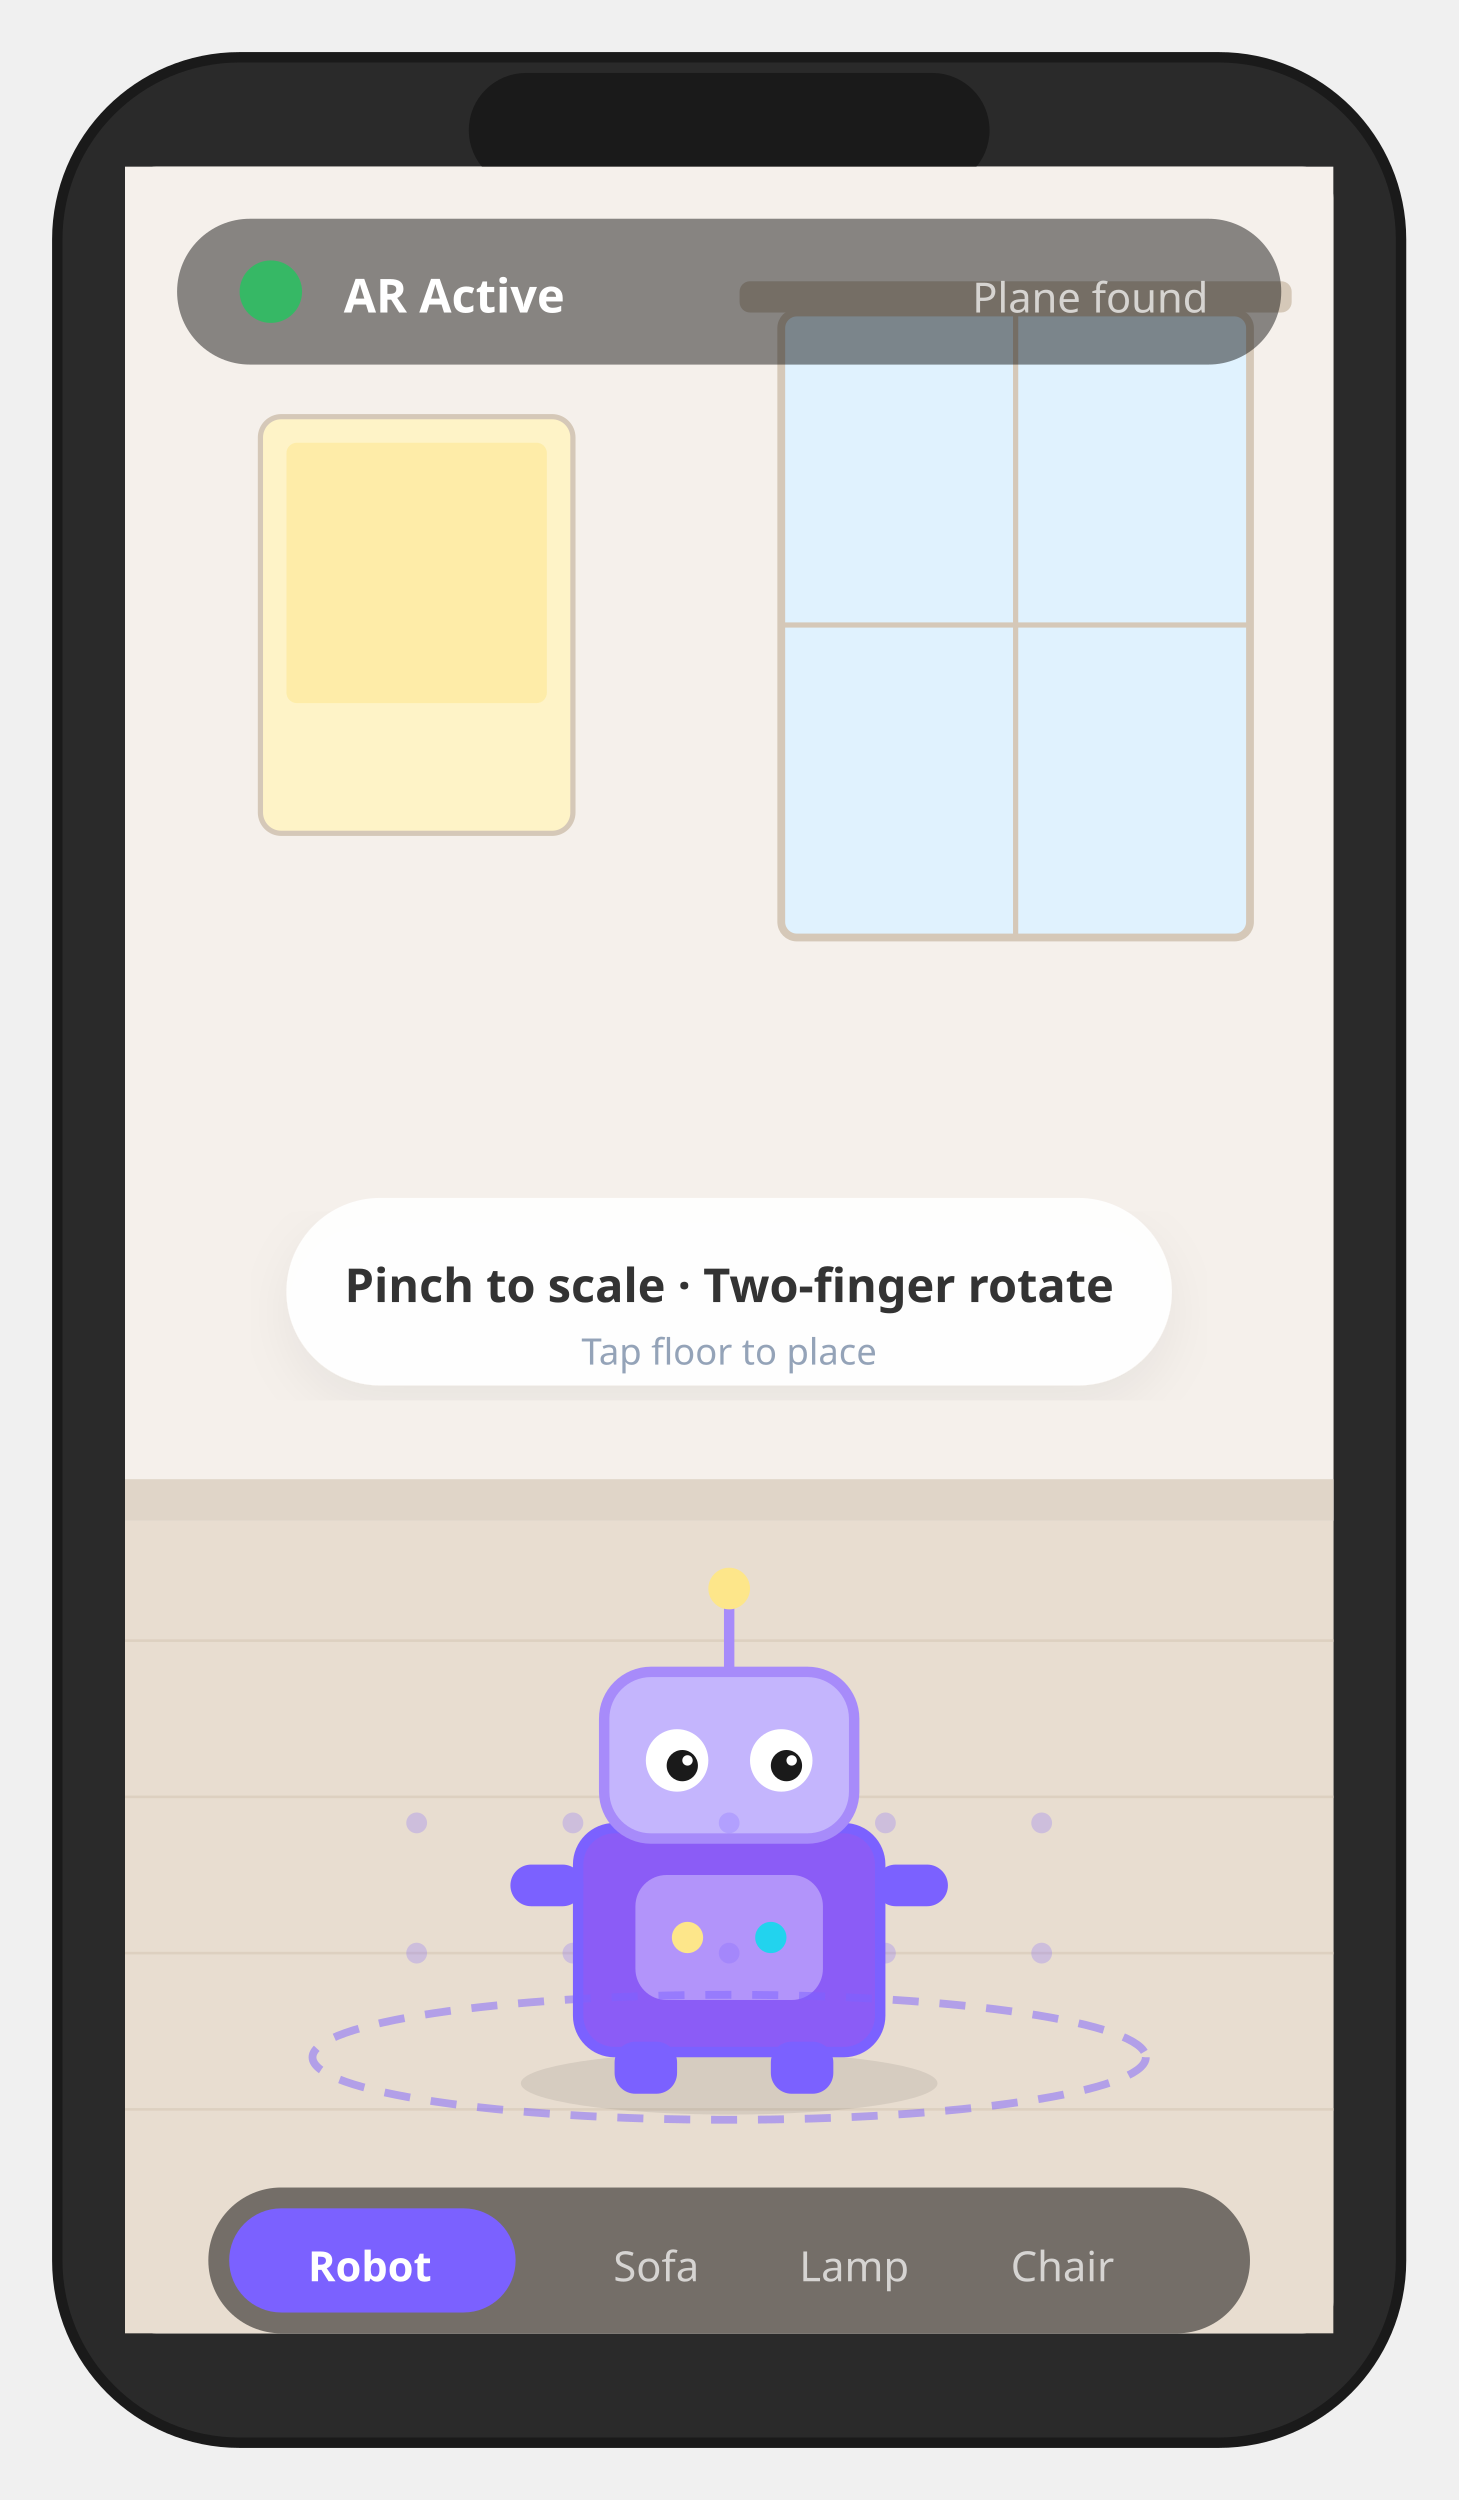
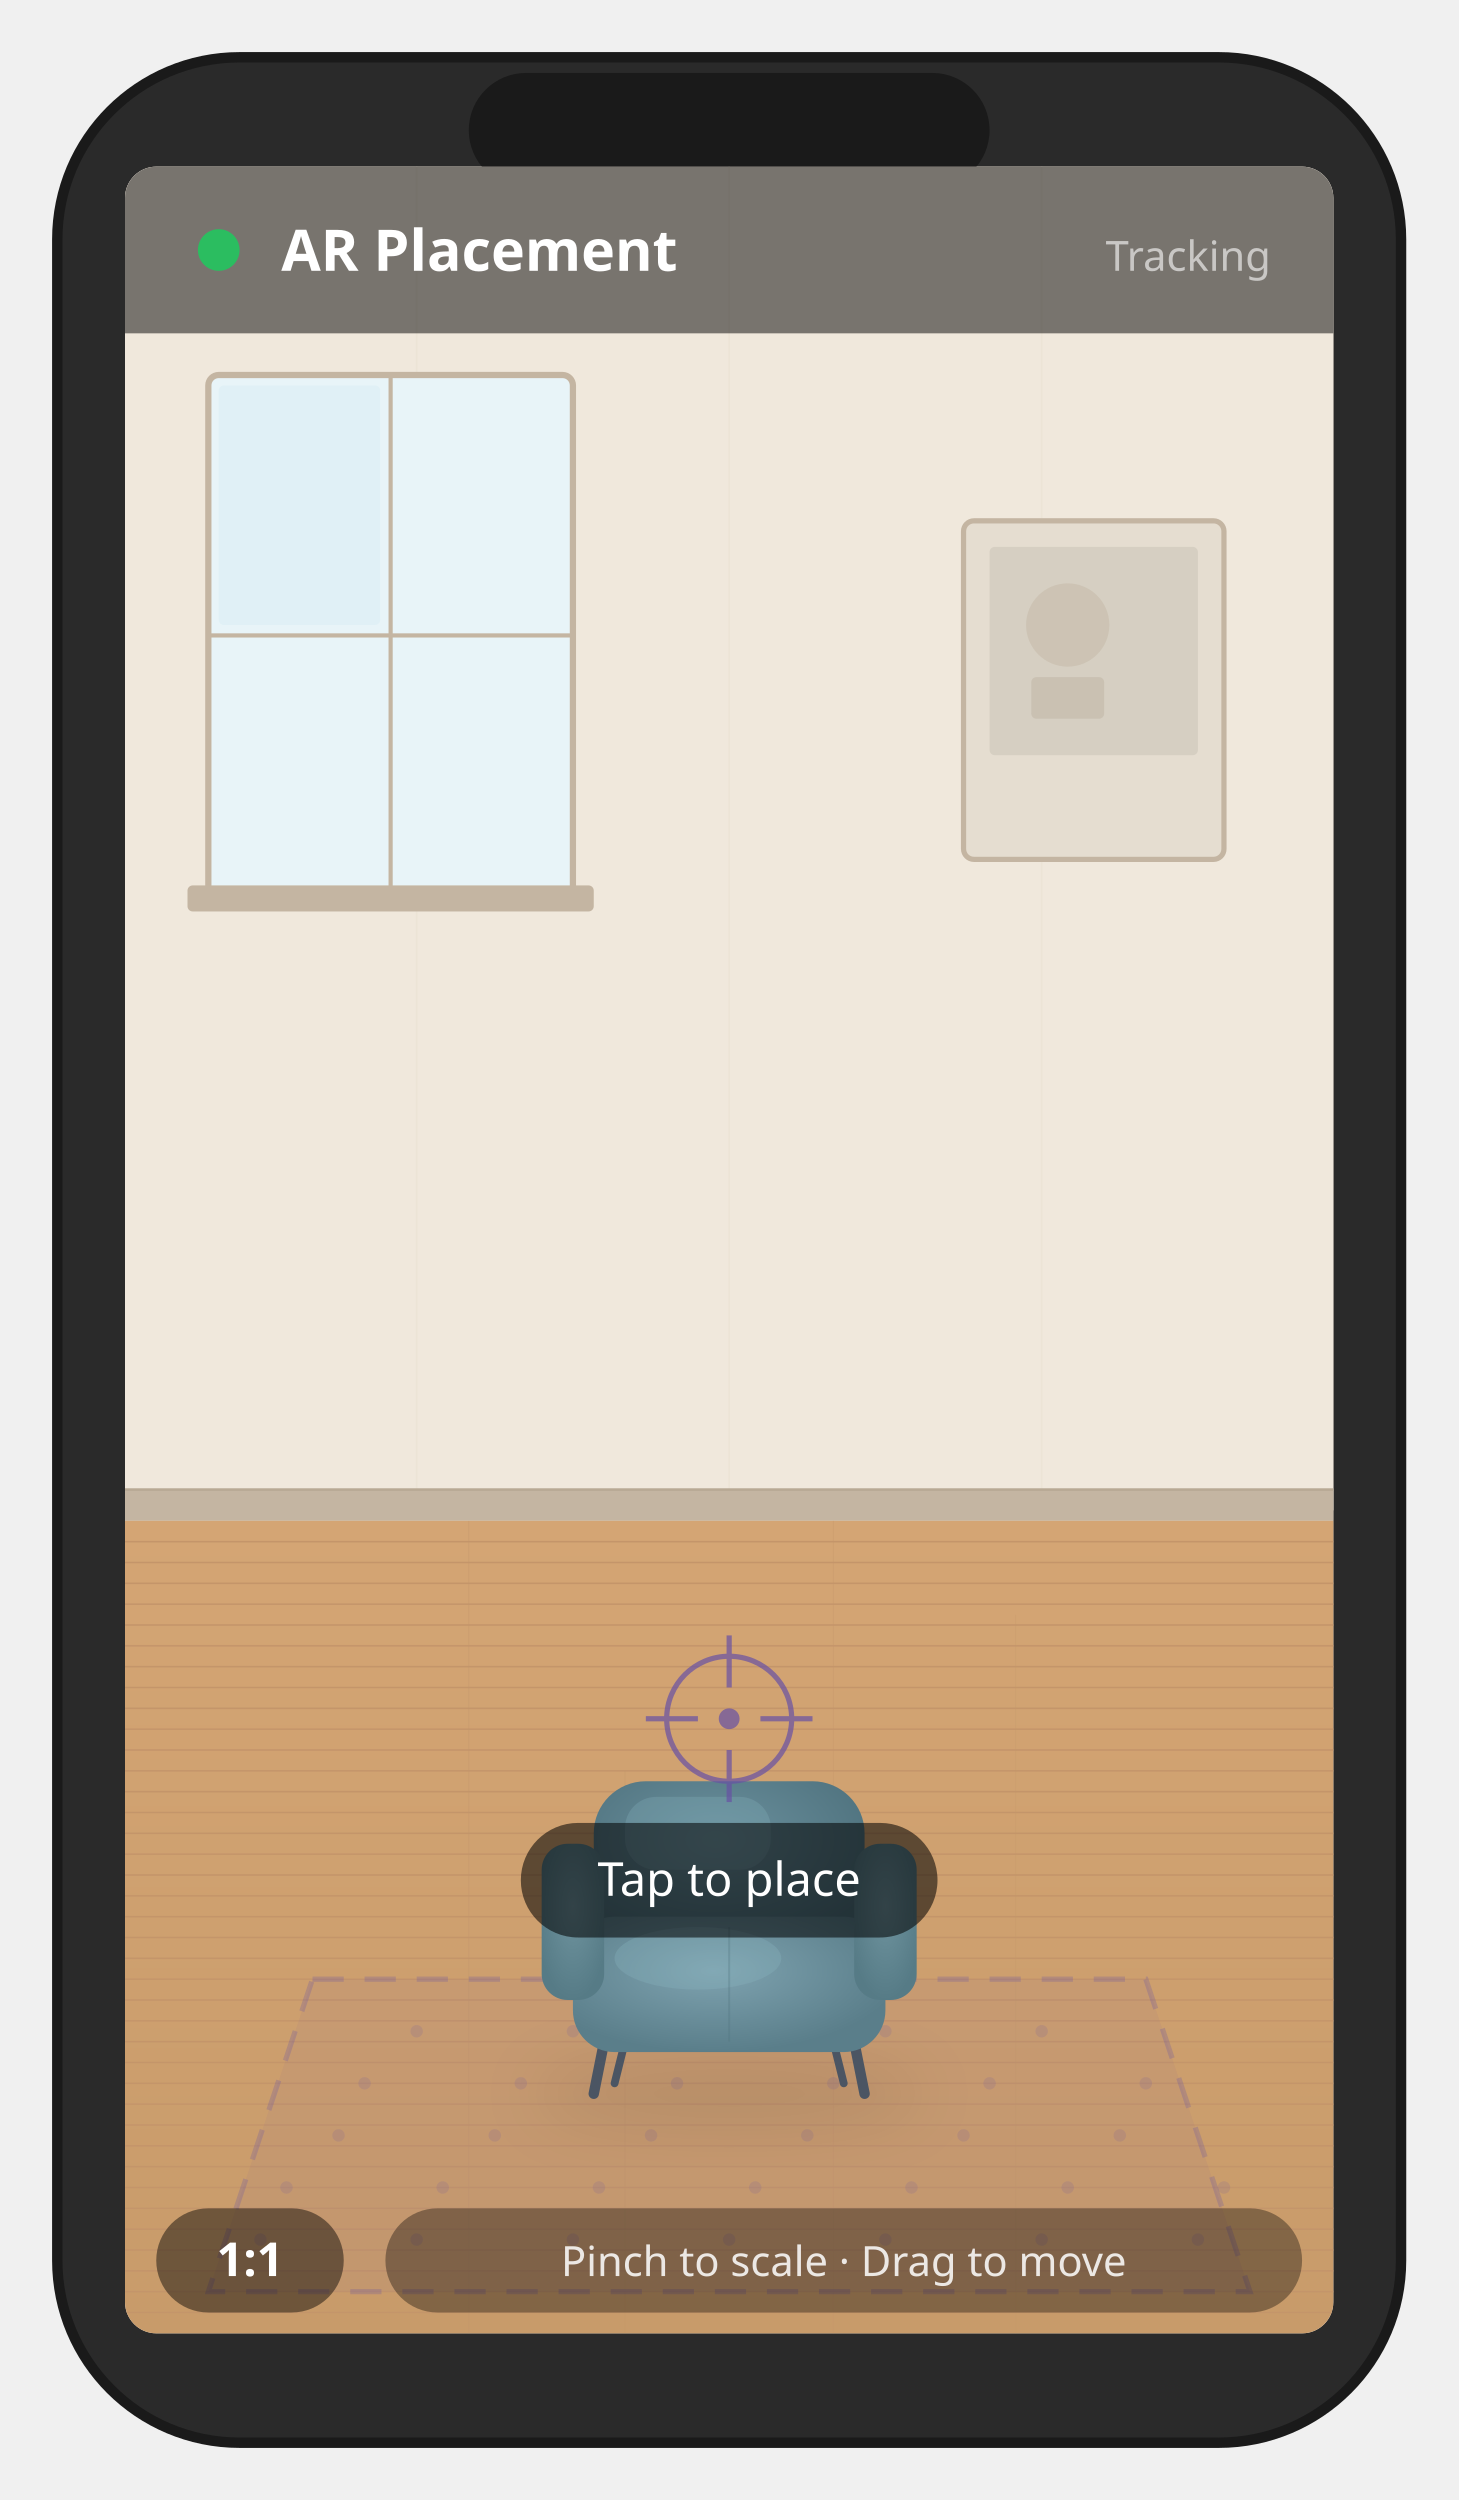
<svg xmlns="http://www.w3.org/2000/svg" viewBox="0 0 280 480" fill="none">
  <defs>
-     <filter id="ar-shadow" x="-4%" y="-4%" width="108%" height="112%">
-       <feDropShadow dx="0" dy="4" stdDeviation="5" flood-color="#000" flood-opacity="0.06" />
+     <filter id="chair-shadow" x="-50%" y="-50%" width="200%" height="200%">
+       <feGaussianBlur in="SourceGraphic" stdDeviation="6" />
    </filter>
+     <radialGradient id="seat-grad" cx="45%" cy="40%" r="60%">
+       <stop offset="0%" stop-color="#7FA3B0" />
+       <stop offset="100%" stop-color="#5A7E8A" />
+     </radialGradient>
+     <radialGradient id="back-grad" cx="45%" cy="35%" r="65%">
+       <stop offset="0%" stop-color="#6B919E" />
+       <stop offset="100%" stop-color="#4E717D" />
+     </radialGradient>
+     <radialGradient id="arm-grad" cx="50%" cy="40%" r="60%">
+       <stop offset="0%" stop-color="#6F949F" />
+       <stop offset="100%" stop-color="#567B86" />
+     </radialGradient>
+     <linearGradient id="floor-grad" x1="0" y1="0" x2="0" y2="1">
+       <stop offset="0%" stop-color="#D4A574" />
+       <stop offset="100%" stop-color="#C89B6A" />
+     </linearGradient>
+     <clipPath id="screen-clip">
+       <rect x="24" y="32" width="232" height="416" rx="6" />
+     </clipPath>
  </defs>
  <rect x="10" y="10" width="260" height="460" rx="36" fill="#1A1A1A" />
  <rect x="12" y="12" width="256" height="456" rx="34" fill="#2A2A2A" />
-   <rect x="24" y="32" width="232" height="416" rx="6" fill="#F5F0EB" />
+   <rect x="24" y="32" width="232" height="416" rx="6" fill="#F0E8DC" />
  <rect x="90" y="14" width="100" height="22" rx="11" fill="#1A1A1A" />
-   <rect x="24" y="32" width="232" height="260" fill="#F5F0EB" />
-   <rect x="24" y="292" width="232" height="156" fill="#E8DDD0" />
-   <line x1="24" y1="315" x2="256" y2="315" stroke="#DDD0C0" stroke-width="0.5" />
-   <line x1="24" y1="345" x2="256" y2="345" stroke="#DDD0C0" stroke-width="0.5" />
-   <line x1="24" y1="375" x2="256" y2="375" stroke="#DDD0C0" stroke-width="0.5" />
-   <line x1="24" y1="405" x2="256" y2="405" stroke="#DDD0C0" stroke-width="0.5" />
-   <rect x="24" y="284" width="232" height="8" fill="#E0D5C8" />
-   <rect x="150" y="60" width="90" height="120" rx="3" fill="#E0F2FE" stroke="#D5C8B8" stroke-width="1.5" />
-   <line x1="195" y1="60" x2="195" y2="180" stroke="#D5C8B8" stroke-width="1" />
-   <line x1="150" y1="120" x2="240" y2="120" stroke="#D5C8B8" stroke-width="1" />
-   <rect x="142" y="54" width="106" height="6" rx="2" fill="#D5C8B8" />
-   <rect x="50" y="80" width="60" height="80" rx="4" fill="#FEF3C7" stroke="#D5C8B8" stroke-width="1" />
-   <rect x="55" y="85" width="50" height="50" rx="2" fill="#FDE68A" opacity="0.5" />
-   <g transform="translate(90, 310)">
-     <ellipse cx="50" cy="90" rx="40" ry="6" fill="rgba(0,0,0,0.08)" />
-     <rect x="20" y="40" width="60" height="45" rx="8" fill="#7B61FF" />
-     <rect x="22" y="42" width="56" height="41" rx="6" fill="#8B5CF6" />
-     <rect x="32" y="50" width="36" height="24" rx="6" fill="#EDE9FE" opacity="0.4" />
-     <circle cx="42" cy="62" r="3" fill="#FDE68A" />
-     <circle cx="58" cy="62" r="3" fill="#22D3EE" />
-     <rect x="25" y="10" width="50" height="34" rx="10" fill="#A78BFA" />
-     <rect x="27" y="12" width="46" height="30" rx="8" fill="#C4B5FD" />
-     <circle cx="40" cy="28" r="6" fill="white" />
-     <circle cx="60" cy="28" r="6" fill="white" />
-     <circle cx="41" cy="29" r="3" fill="#1A1A1A" />
-     <circle cx="61" cy="29" r="3" fill="#1A1A1A" />
-     <circle cx="42" cy="28" r="1" fill="white" />
-     <circle cx="62" cy="28" r="1" fill="white" />
-     <line x1="50" y1="10" x2="50" y2="-2" stroke="#A78BFA" stroke-width="2" stroke-linecap="round" />
-     <circle cx="50" cy="-5" r="4" fill="#FDE68A" />
-     <rect x="8" y="48" width="14" height="8" rx="4" fill="#7B61FF" />
-     <rect x="78" y="48" width="14" height="8" rx="4" fill="#7B61FF" />
-     <rect x="28" y="82" width="12" height="10" rx="4" fill="#7B61FF" />
-     <rect x="58" y="82" width="12" height="10" rx="4" fill="#7B61FF" />
-   </g>
-   <ellipse cx="140" cy="395" rx="80" ry="12" fill="none" stroke="#7B61FF" stroke-width="1.5" stroke-dasharray="5,4" opacity="0.5" />
-   <g opacity="0.25">
-     <circle cx="80" cy="350" r="2" fill="#7B61FF" />
-     <circle cx="110" cy="350" r="2" fill="#7B61FF" />
-     <circle cx="140" cy="350" r="2" fill="#7B61FF" />
-     <circle cx="170" cy="350" r="2" fill="#7B61FF" />
-     <circle cx="200" cy="350" r="2" fill="#7B61FF" />
-     <circle cx="80" cy="375" r="2" fill="#7B61FF" />
-     <circle cx="110" cy="375" r="2" fill="#7B61FF" />
-     <circle cx="140" cy="375" r="2" fill="#7B61FF" />
-     <circle cx="170" cy="375" r="2" fill="#7B61FF" />
-     <circle cx="200" cy="375" r="2" fill="#7B61FF" />
-   </g>
-   <rect x="34" y="42" width="212" height="28" rx="14" fill="rgba(0,0,0,0.45)" />
-   <circle cx="52" cy="56" r="6" fill="#22C55E" opacity="0.8" />
-   <text x="66" y="60" font-family="system-ui" font-size="9" fill="white" font-weight="600">AR Active</text>
-   <text x="232" y="60" font-family="system-ui" font-size="8" fill="white" text-anchor="end" opacity="0.7">Plane found</text>
-   <rect x="55" y="230" width="170" height="36" rx="18" fill="rgba(255,255,255,0.92)" filter="url(#ar-shadow)" />
-   <text x="140" y="250" font-family="system-ui" font-size="9" fill="#333" text-anchor="middle" font-weight="600">Pinch to scale · Two-finger rotate</text>
-   <text x="140" y="262" font-family="system-ui" font-size="7" fill="#94A3B8" text-anchor="middle">Tap floor to place</text>
-   <g transform="translate(40, 420)">
-     <rect x="0" y="0" width="200" height="28" rx="14" fill="rgba(0,0,0,0.5)" />
-     <rect x="4" y="4" width="55" height="20" rx="10" fill="#7B61FF" />
-     <text x="31" y="18" font-family="system-ui" font-size="8" fill="white" text-anchor="middle" font-weight="600">Robot</text>
-     <text x="86" y="18" font-family="system-ui" font-size="8" fill="white" text-anchor="middle" opacity="0.7">Sofa</text>
-     <text x="124" y="18" font-family="system-ui" font-size="8" fill="white" text-anchor="middle" opacity="0.7">Lamp</text>
-     <text x="164" y="18" font-family="system-ui" font-size="8" fill="white" text-anchor="middle" opacity="0.7">Chair</text>
+   <g clip-path="url(#screen-clip)">
+     <rect x="24" y="32" width="232" height="258" fill="#F0E8DC" />
+     <line x1="80" y1="32" x2="80" y2="290" stroke="#E8DFCF" stroke-width="0.3" opacity="0.5" />
+     <line x1="140" y1="32" x2="140" y2="290" stroke="#E8DFCF" stroke-width="0.3" opacity="0.5" />
+     <line x1="200" y1="32" x2="200" y2="290" stroke="#E8DFCF" stroke-width="0.3" opacity="0.5" />
+     <rect x="40" y="72" width="70" height="100" rx="2" fill="#E8F4F8" stroke="#C4B5A2" stroke-width="1.2" />
+     <line x1="75" y1="72" x2="75" y2="172" stroke="#C4B5A2" stroke-width="0.8" />
+     <line x1="40" y1="122" x2="110" y2="122" stroke="#C4B5A2" stroke-width="0.8" />
+     <rect x="36" y="170" width="78" height="5" rx="1" fill="#C4B5A2" />
+     <rect x="42" y="74" width="31" height="46" rx="1" fill="#D4EBF2" opacity="0.4" />
+     <rect x="185" y="100" width="50" height="65" rx="2" fill="#E5DDD0" stroke="#C4B5A2" stroke-width="1" />
+     <rect x="190" y="105" width="40" height="40" rx="1" fill="#D6CFC2" />
+     <circle cx="205" cy="120" r="8" fill="#C4B8A6" opacity="0.5" />
+     <rect x="198" y="130" width="14" height="8" rx="1" fill="#B8AD9C" opacity="0.4" />
+     <rect x="24" y="286" width="232" height="6" fill="#C4B5A2" />
+     <line x1="24" y1="286" x2="256" y2="286" stroke="#B8A994" stroke-width="0.5" />
+     <rect x="24" y="292" width="232" height="156" fill="url(#floor-grad)" />
+     <line x1="24" y1="296" x2="256" y2="296" stroke="#C4956A" stroke-width="0.3" />
+     <line x1="24" y1="300" x2="256" y2="300" stroke="#C4956A" stroke-width="0.3" />
+     <line x1="24" y1="304" x2="256" y2="304" stroke="#C4956A" stroke-width="0.3" />
+     <line x1="24" y1="308" x2="256" y2="308" stroke="#C4956A" stroke-width="0.3" />
+     <line x1="24" y1="312" x2="256" y2="312" stroke="#C4956A" stroke-width="0.3" />
+     <line x1="24" y1="316" x2="256" y2="316" stroke="#C4956A" stroke-width="0.3" />
+     <line x1="24" y1="320" x2="256" y2="320" stroke="#C4956A" stroke-width="0.3" />
+     <line x1="24" y1="324" x2="256" y2="324" stroke="#C4956A" stroke-width="0.3" />
+     <line x1="24" y1="328" x2="256" y2="328" stroke="#C4956A" stroke-width="0.3" />
+     <line x1="24" y1="332" x2="256" y2="332" stroke="#C4956A" stroke-width="0.3" />
+     <line x1="24" y1="336" x2="256" y2="336" stroke="#C4956A" stroke-width="0.3" />
+     <line x1="24" y1="340" x2="256" y2="340" stroke="#C4956A" stroke-width="0.3" />
+     <line x1="24" y1="344" x2="256" y2="344" stroke="#C4956A" stroke-width="0.3" />
+     <line x1="24" y1="348" x2="256" y2="348" stroke="#C4956A" stroke-width="0.3" />
+     <line x1="24" y1="352" x2="256" y2="352" stroke="#C4956A" stroke-width="0.3" />
+     <line x1="24" y1="356" x2="256" y2="356" stroke="#C4956A" stroke-width="0.3" />
+     <line x1="24" y1="360" x2="256" y2="360" stroke="#C4956A" stroke-width="0.3" />
+     <line x1="24" y1="364" x2="256" y2="364" stroke="#C4956A" stroke-width="0.3" />
+     <line x1="24" y1="368" x2="256" y2="368" stroke="#C4956A" stroke-width="0.3" />
+     <line x1="24" y1="372" x2="256" y2="372" stroke="#C4956A" stroke-width="0.3" />
+     <line x1="24" y1="376" x2="256" y2="376" stroke="#C4956A" stroke-width="0.3" />
+     <line x1="24" y1="380" x2="256" y2="380" stroke="#C4956A" stroke-width="0.3" />
+     <line x1="24" y1="384" x2="256" y2="384" stroke="#C4956A" stroke-width="0.3" />
+     <line x1="24" y1="388" x2="256" y2="388" stroke="#C4956A" stroke-width="0.3" />
+     <line x1="24" y1="392" x2="256" y2="392" stroke="#C4956A" stroke-width="0.3" />
+     <line x1="24" y1="396" x2="256" y2="396" stroke="#C4956A" stroke-width="0.3" />
+     <line x1="24" y1="400" x2="256" y2="400" stroke="#C4956A" stroke-width="0.3" />
+     <line x1="24" y1="404" x2="256" y2="404" stroke="#C4956A" stroke-width="0.3" />
+     <line x1="24" y1="408" x2="256" y2="408" stroke="#C4956A" stroke-width="0.3" />
+     <line x1="24" y1="412" x2="256" y2="412" stroke="#C4956A" stroke-width="0.3" />
+     <line x1="24" y1="416" x2="256" y2="416" stroke="#C4956A" stroke-width="0.3" />
+     <line x1="24" y1="420" x2="256" y2="420" stroke="#C4956A" stroke-width="0.3" />
+     <line x1="24" y1="424" x2="256" y2="424" stroke="#C4956A" stroke-width="0.3" />
+     <line x1="24" y1="428" x2="256" y2="428" stroke="#C4956A" stroke-width="0.3" />
+     <line x1="24" y1="432" x2="256" y2="432" stroke="#C4956A" stroke-width="0.3" />
+     <line x1="24" y1="436" x2="256" y2="436" stroke="#C4956A" stroke-width="0.3" />
+     <line x1="24" y1="440" x2="256" y2="440" stroke="#C4956A" stroke-width="0.3" />
+     <line x1="24" y1="444" x2="256" y2="444" stroke="#C4956A" stroke-width="0.3" />
+     <line x1="90" y1="292" x2="90" y2="448" stroke="#C4956A" stroke-width="0.2" opacity="0.4" />
+     <line x1="160" y1="292" x2="160" y2="448" stroke="#C4956A" stroke-width="0.2" opacity="0.4" />
+     <line x1="120" y1="340" x2="120" y2="448" stroke="#C4956A" stroke-width="0.2" opacity="0.3" />
+     <line x1="195" y1="310" x2="195" y2="448" stroke="#C4956A" stroke-width="0.2" opacity="0.3" />
+     <polygon points="60,380 220,380 240,440 40,440" fill="#6750A4" fill-opacity="0.06" />
+     <polygon points="60,380 220,380 240,440 40,440" fill="none" stroke="#6750A4" stroke-opacity="0.25" stroke-width="1" stroke-dasharray="6,4" />
+     <g opacity="0.15">
+       <circle cx="80" cy="390" r="1.2" fill="#6750A4" />
+       <circle cx="110" cy="390" r="1.2" fill="#6750A4" />
+       <circle cx="140" cy="390" r="1.2" fill="#6750A4" />
+       <circle cx="170" cy="390" r="1.2" fill="#6750A4" />
+       <circle cx="200" cy="390" r="1.2" fill="#6750A4" />
+       <circle cx="70" cy="400" r="1.2" fill="#6750A4" />
+       <circle cx="100" cy="400" r="1.2" fill="#6750A4" />
+       <circle cx="130" cy="400" r="1.2" fill="#6750A4" />
+       <circle cx="160" cy="400" r="1.2" fill="#6750A4" />
+       <circle cx="190" cy="400" r="1.2" fill="#6750A4" />
+       <circle cx="220" cy="400" r="1.2" fill="#6750A4" />
+       <circle cx="65" cy="410" r="1.2" fill="#6750A4" />
+       <circle cx="95" cy="410" r="1.2" fill="#6750A4" />
+       <circle cx="125" cy="410" r="1.2" fill="#6750A4" />
+       <circle cx="155" cy="410" r="1.2" fill="#6750A4" />
+       <circle cx="185" cy="410" r="1.2" fill="#6750A4" />
+       <circle cx="215" cy="410" r="1.2" fill="#6750A4" />
+       <circle cx="55" cy="420" r="1.2" fill="#6750A4" />
+       <circle cx="85" cy="420" r="1.2" fill="#6750A4" />
+       <circle cx="115" cy="420" r="1.2" fill="#6750A4" />
+       <circle cx="145" cy="420" r="1.2" fill="#6750A4" />
+       <circle cx="175" cy="420" r="1.2" fill="#6750A4" />
+       <circle cx="205" cy="420" r="1.2" fill="#6750A4" />
+       <circle cx="235" cy="420" r="1.2" fill="#6750A4" />
+       <circle cx="50" cy="430" r="1.2" fill="#6750A4" />
+       <circle cx="80" cy="430" r="1.2" fill="#6750A4" />
+       <circle cx="110" cy="430" r="1.2" fill="#6750A4" />
+       <circle cx="140" cy="430" r="1.2" fill="#6750A4" />
+       <circle cx="170" cy="430" r="1.2" fill="#6750A4" />
+       <circle cx="200" cy="430" r="1.2" fill="#6750A4" />
+       <circle cx="230" cy="430" r="1.2" fill="#6750A4" />
+     </g>
+     <g transform="translate(110, 340)">
+       <ellipse cx="30" cy="62" rx="38" ry="7" fill="#000" opacity="0.08" filter="url(#chair-shadow)" />
+       <line x1="6" y1="52" x2="4" y2="62" stroke="#4B5563" stroke-width="2" stroke-linecap="round" />
+       <line x1="54" y1="52" x2="56" y2="62" stroke="#4B5563" stroke-width="2" stroke-linecap="round" />
+       <line x1="10" y1="52" x2="8" y2="60" stroke="#4B5563" stroke-width="1.5" stroke-linecap="round" />
+       <line x1="50" y1="52" x2="52" y2="60" stroke="#4B5563" stroke-width="1.5" stroke-linecap="round" />
+       <rect x="4" y="2" width="52" height="32" rx="10" fill="url(#back-grad)" />
+       <rect x="10" y="5" width="28" height="14" rx="6" fill="#7FA8B4" opacity="0.35" />
+       <rect x="0" y="28" width="60" height="26" rx="8" fill="url(#seat-grad)" />
+       <ellipse cx="24" cy="36" rx="16" ry="6" fill="#8AB4C0" opacity="0.3" />
+       <rect x="-6" y="14" width="12" height="30" rx="5" fill="url(#arm-grad)" />
+       <rect x="54" y="14" width="12" height="30" rx="5" fill="url(#arm-grad)" />
+       <line x1="30" y1="30" x2="30" y2="52" stroke="#4E717D" stroke-width="0.4" opacity="0.3" />
+     </g>
+     <g transform="translate(140, 330)" opacity="0.7">
+       <circle cx="0" cy="0" r="12" fill="none" stroke="#6750A4" stroke-width="1" />
+       <line x1="-16" y1="0" x2="-6" y2="0" stroke="#6750A4" stroke-width="1" />
+       <line x1="6" y1="0" x2="16" y2="0" stroke="#6750A4" stroke-width="1" />
+       <line x1="0" y1="-16" x2="0" y2="-6" stroke="#6750A4" stroke-width="1" />
+       <line x1="0" y1="6" x2="0" y2="16" stroke="#6750A4" stroke-width="1" />
+       <circle cx="0" cy="0" r="2" fill="#6750A4" />
+     </g>
+     <rect x="100" y="350" width="80" height="22" rx="11" fill="rgba(0,0,0,0.55)" />
+     <text x="140" y="364" font-family="system-ui, sans-serif" font-size="9" fill="white" text-anchor="middle" font-weight="500">Tap to place</text>
+     <rect x="24" y="32" width="232" height="32" fill="rgba(0,0,0,0.5)" />
+     <circle cx="42" cy="48" r="4" fill="#22C55E" opacity="0.9" />
+     <text x="54" y="52" font-family="system-ui, sans-serif" font-size="11" fill="white" font-weight="600">AR Placement</text>
+     <text x="244" y="52" font-family="system-ui, sans-serif" font-size="8" fill="white" text-anchor="end" opacity="0.6">Tracking</text>
+     <rect x="30" y="424" width="36" height="20" rx="10" fill="rgba(0,0,0,0.45)" />
+     <text x="48" y="437" font-family="system-ui, sans-serif" font-size="9" fill="white" text-anchor="middle" font-weight="600">1:1</text>
+     <rect x="74" y="424" width="176" height="20" rx="10" fill="rgba(0,0,0,0.35)" />
+     <text x="162" y="437" font-family="system-ui, sans-serif" font-size="8" fill="white" text-anchor="middle" opacity="0.85">Pinch to scale · Drag to move</text>
  </g>
</svg>
